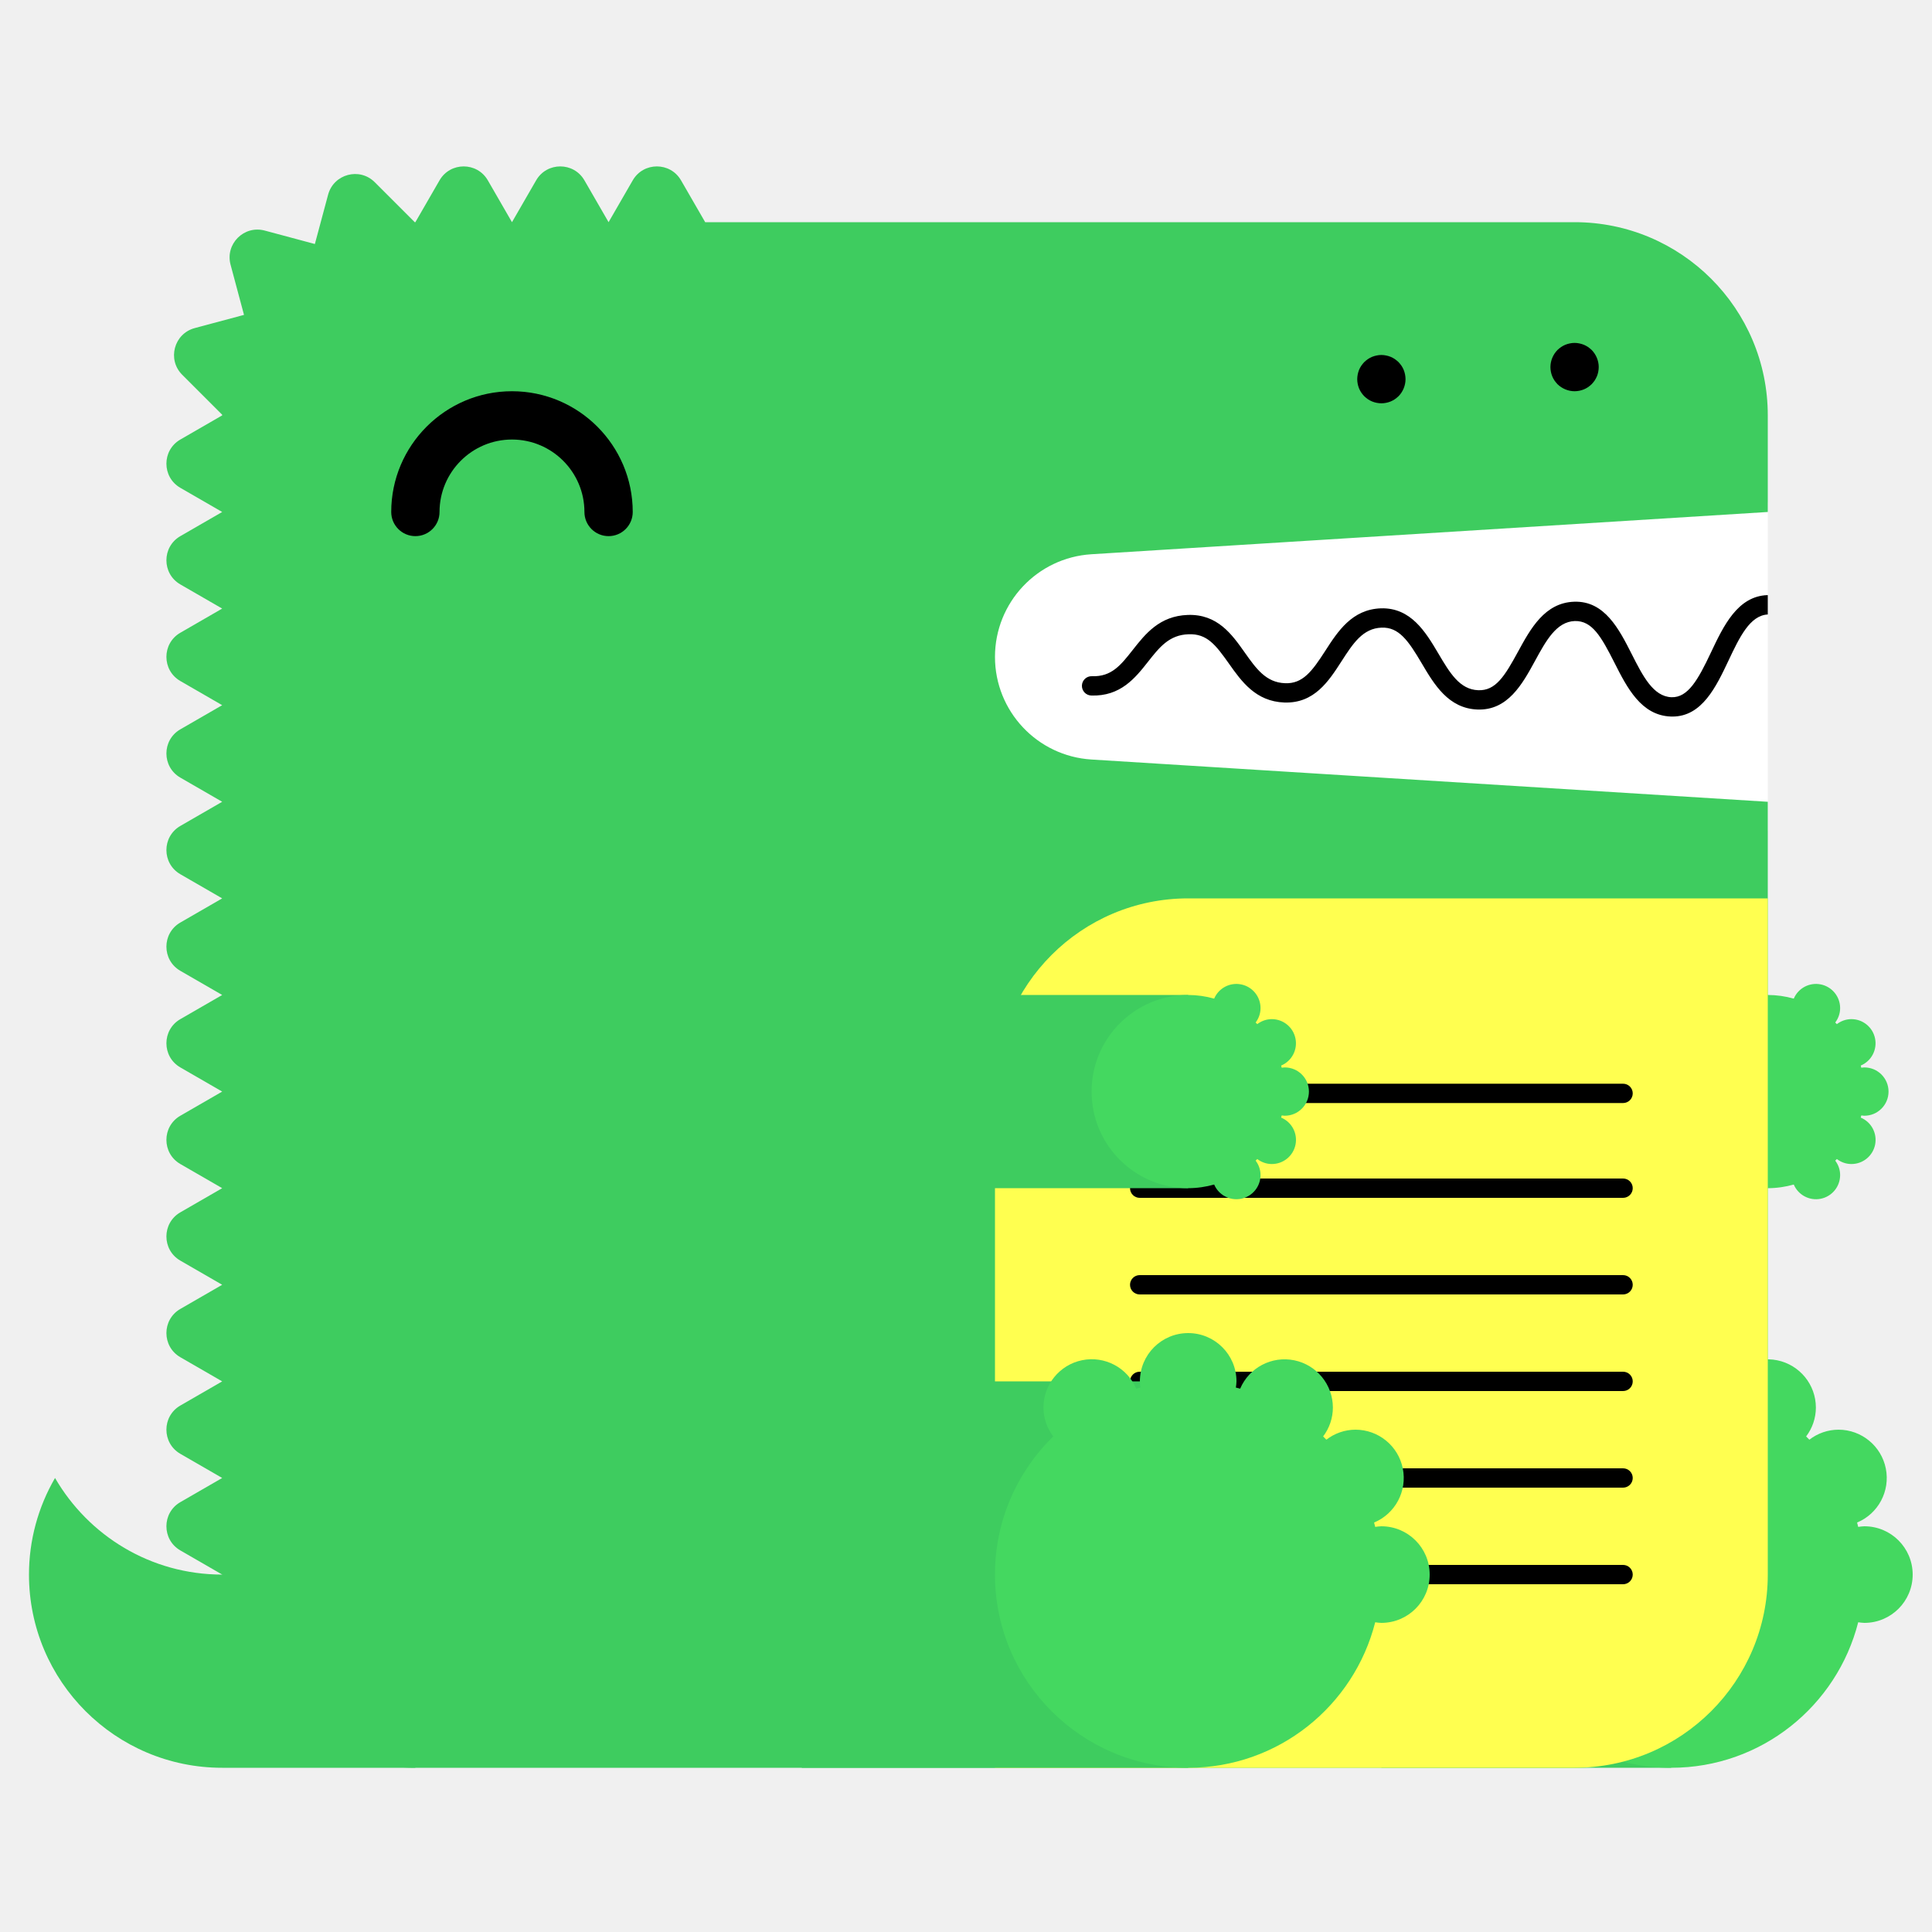
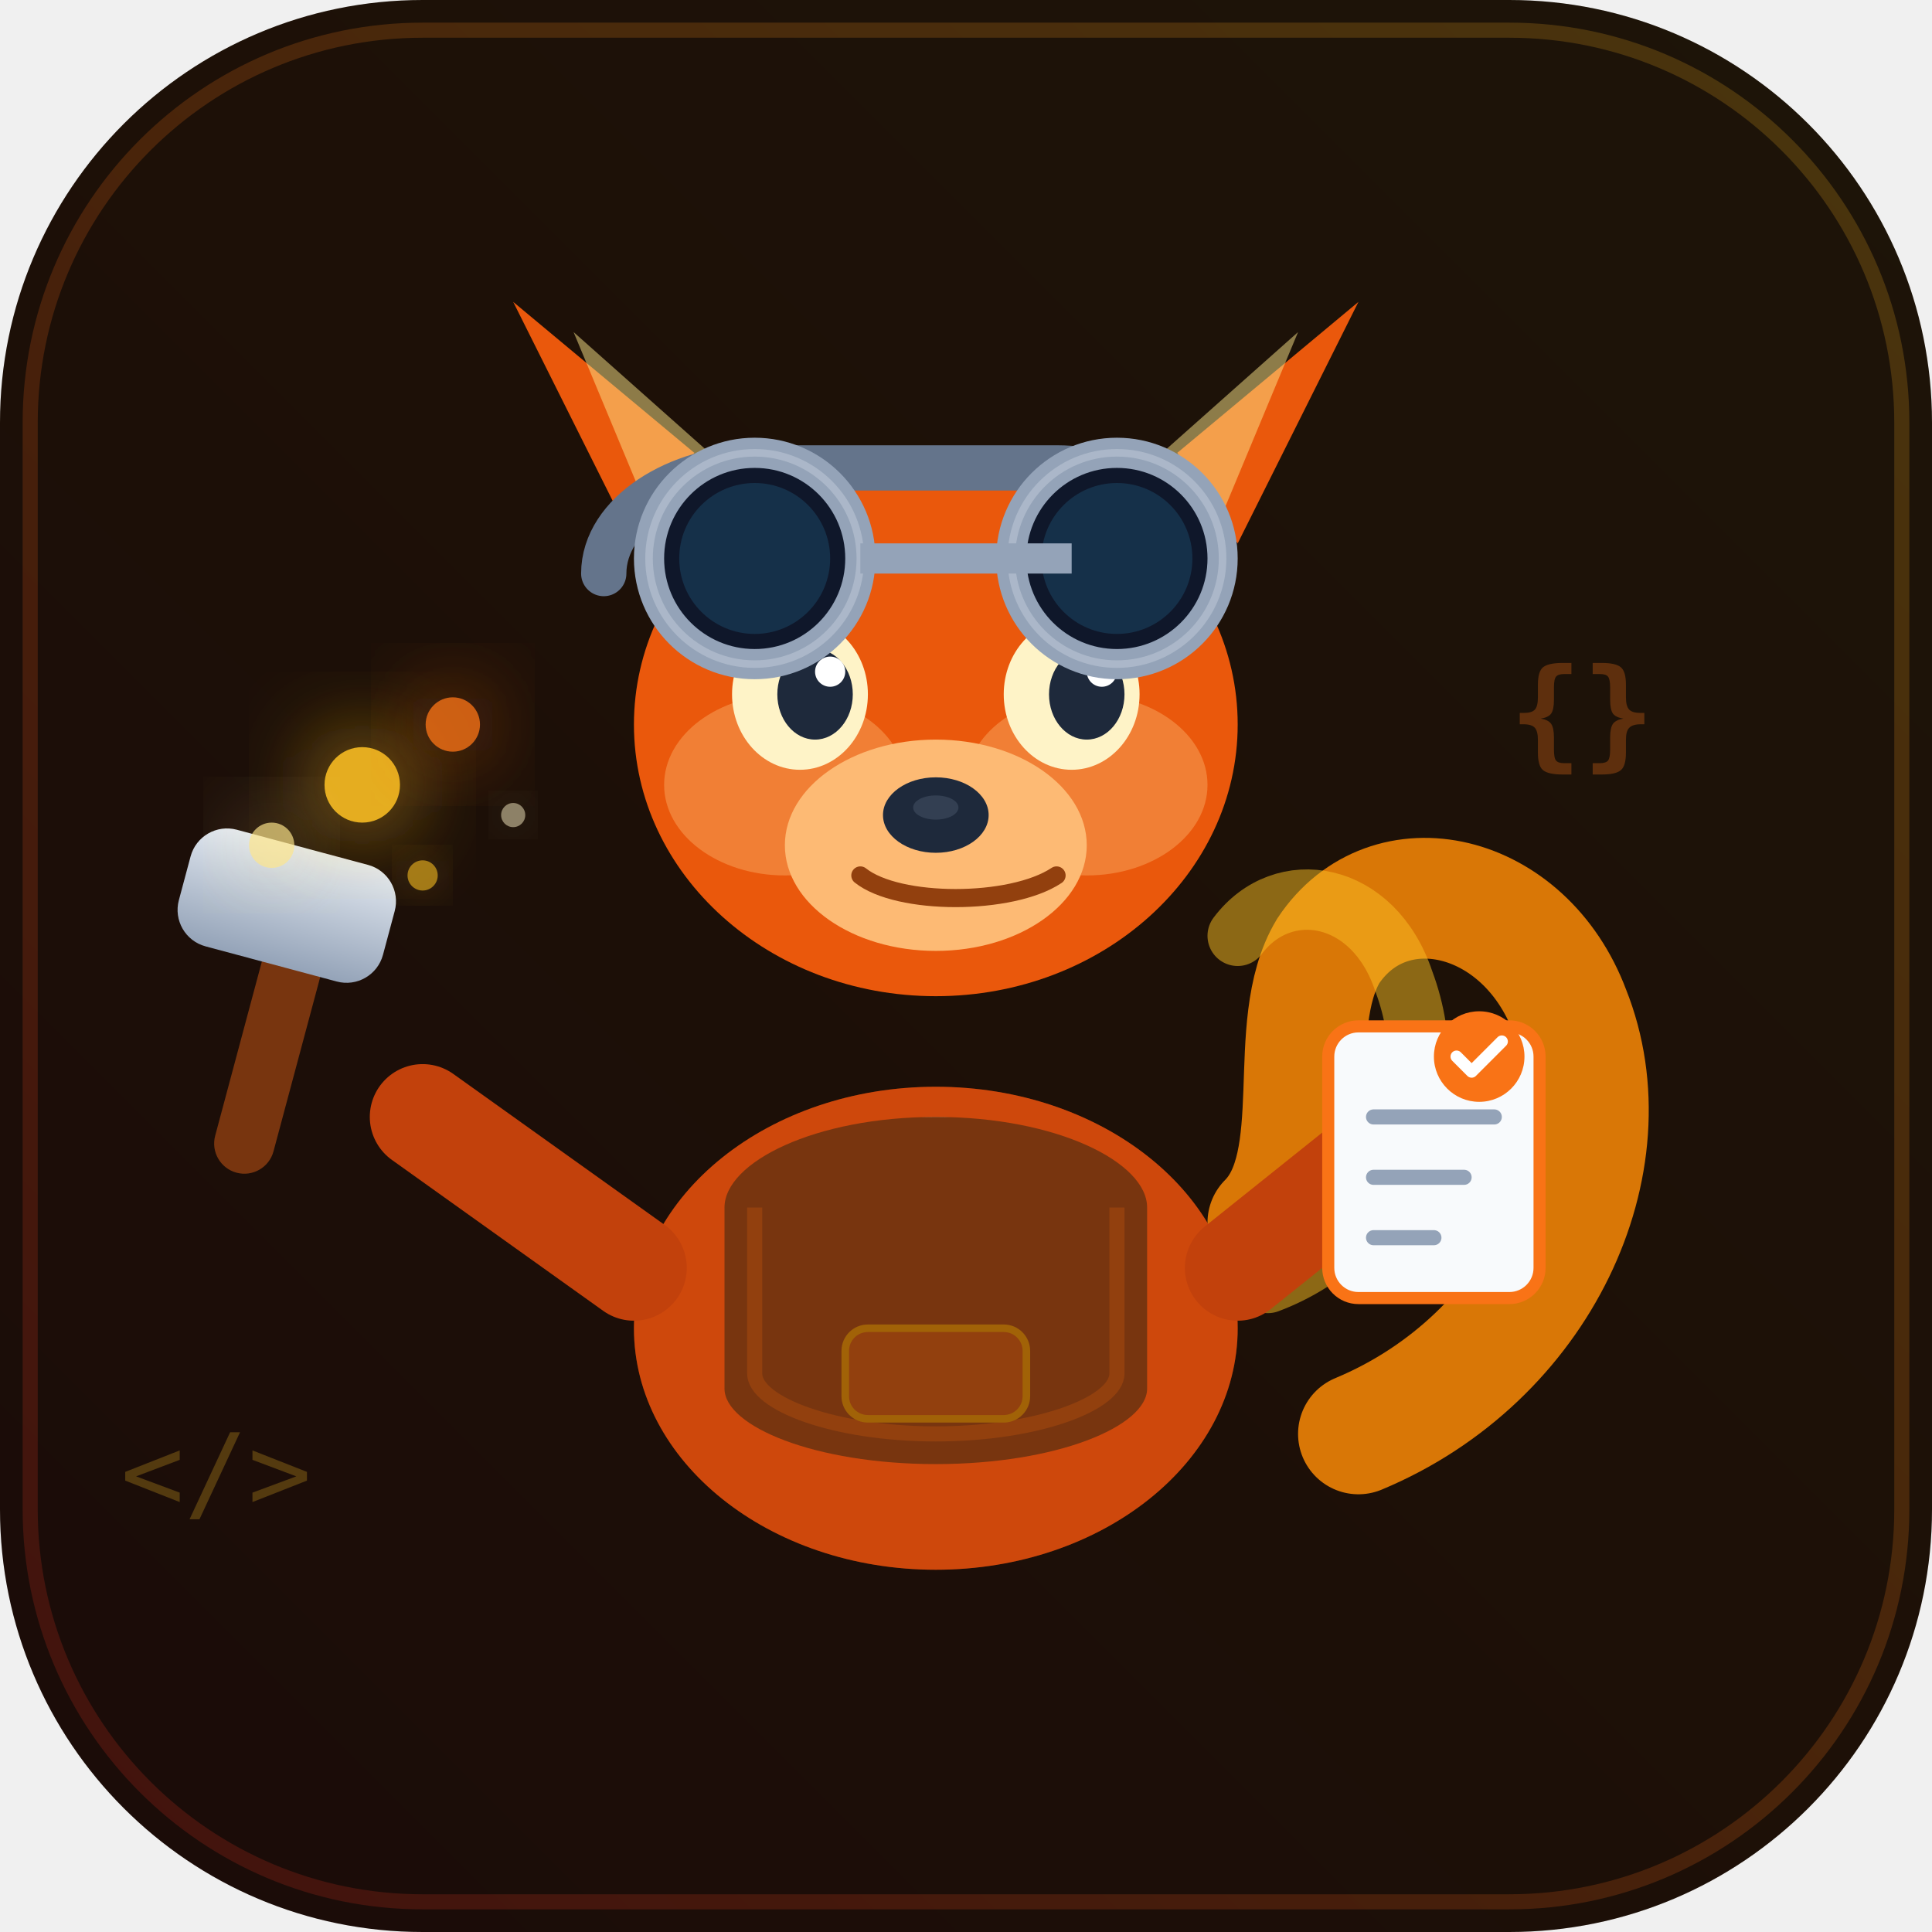
- <svg xmlns="http://www.w3.org/2000/svg" width="200" height="200" viewBox="0 0 200 200">
-   <g fill="none" fill-rule="evenodd">
-     <path fill="#FFF" d="M99 52h84v34H99z" />
-     <path d="M23 163c-7.398 0-13.843-4.027-17.303-10A19.886 19.886 0 0 0 3 163c0 11.046 8.954 20 20 20h20v-20H23z" fill="#3ECC5F" />
-     <path d="M112.98 57.376L183 53V43c0-11.046-8.954-20-20-20H73l-2.5-4.33c-1.112-1.925-3.889-1.925-5 0L63 23l-2.5-4.33c-1.111-1.925-3.889-1.925-5 0L53 23l-2.5-4.33c-1.111-1.925-3.889-1.925-5 0L43 23c-.022 0-.042.003-.065.003l-4.142-4.141c-1.57-1.571-4.252-.853-4.828 1.294l-1.369 5.104-5.192-1.392c-2.148-.575-4.111 1.389-3.535 3.536l1.39 5.193-5.102 1.367c-2.148.576-2.867 3.259-1.296 4.83l4.142 4.142c0 .021-.003.042-.003.064l-4.33 2.5c-1.925 1.111-1.925 3.889 0 5L23 53l-4.33 2.5c-1.925 1.111-1.925 3.889 0 5L23 63l-4.33 2.5c-1.925 1.111-1.925 3.889 0 5L23 73l-4.33 2.5c-1.925 1.111-1.925 3.889 0 5L23 83l-4.33 2.5c-1.925 1.111-1.925 3.889 0 5L23 93l-4.33 2.5c-1.925 1.111-1.925 3.889 0 5L23 103l-4.33 2.5c-1.925 1.111-1.925 3.889 0 5L23 113l-4.33 2.5c-1.925 1.111-1.925 3.889 0 5L23 123l-4.33 2.5c-1.925 1.111-1.925 3.889 0 5L23 133l-4.33 2.5c-1.925 1.111-1.925 3.889 0 5L23 143l-4.33 2.5c-1.925 1.111-1.925 3.889 0 5L23 153l-4.33 2.5c-1.925 1.111-1.925 3.889 0 5L23 163c0 11.046 8.954 20 20 20h120c11.046 0 20-8.954 20-20V83l-70.02-4.376A10.645 10.645 0 0 1 103 68c0-5.621 4.37-10.273 9.98-10.624" fill="#3ECC5F" />
-     <path fill="#3ECC5F" d="M143 183h30v-40h-30z" />
-     <path d="M193 158c-.219 0-.428.037-.639.064-.038-.15-.074-.301-.116-.451A5 5 0 0 0 190.32 148a4.96 4.96 0 0 0-3.016 1.036 26.531 26.531 0 0 0-.335-.336 4.955 4.955 0 0 0 1.011-2.987 5 5 0 0 0-9.599-1.959c-.148-.042-.297-.077-.445-.115.027-.211.064-.42.064-.639a5 5 0 0 0-5-5 5 5 0 0 0-5 5c0 .219.037.428.064.639-.148.038-.297.073-.445.115a4.998 4.998 0 0 0-9.599 1.959c0 1.125.384 2.151 1.011 2.987-3.717 3.632-6.031 8.693-6.031 14.3 0 11.046 8.954 20 20 20 9.339 0 17.16-6.41 19.361-15.064.211.027.42.064.639.064a5 5 0 0 0 5-5 5 5 0 0 0-5-5" fill="#44D860" />
-     <path fill="#3ECC5F" d="M153 123h30v-20h-30z" />
-     <path d="M193 115.5a2.5 2.5 0 1 0 0-5c-.109 0-.214.019-.319.032-.02-.075-.037-.15-.058-.225a2.501 2.501 0 0 0-.963-4.807c-.569 0-1.088.197-1.508.518a6.653 6.653 0 0 0-.168-.168c.314-.417.506-.931.506-1.494a2.5 2.5 0 0 0-4.8-.979A9.987 9.987 0 0 0 183 103c-5.522 0-10 4.478-10 10s4.478 10 10 10c.934 0 1.833-.138 2.69-.377a2.5 2.5 0 0 0 4.8-.979c0-.563-.192-1.077-.506-1.494.057-.055.113-.111.168-.168.42.321.939.518 1.508.518a2.5 2.5 0 0 0 .963-4.807c.021-.074.038-.15.058-.225.105.013.21.032.319.032" fill="#44D860" />
-     <path d="M63 55.5a2.5 2.5 0 0 1-2.5-2.5c0-4.136-3.364-7.5-7.5-7.5s-7.5 3.364-7.5 7.5a2.5 2.5 0 1 1-5 0c0-6.893 5.607-12.5 12.5-12.5S65.5 46.107 65.5 53a2.5 2.5 0 0 1-2.5 2.5" fill="#000" />
-     <path d="M103 183h60c11.046 0 20-8.954 20-20V93h-60c-11.046 0-20 8.954-20 20v70z" fill="#FFFF50" />
-     <path d="M168.02 124h-50.04a1 1 0 1 1 0-2h50.04a1 1 0 1 1 0 2m0 20h-50.04a1 1 0 1 1 0-2h50.04a1 1 0 1 1 0 2m0 20h-50.04a1 1 0 1 1 0-2h50.04a1 1 0 1 1 0 2m0-49.814h-50.04a1 1 0 1 1 0-2h50.04a1 1 0 1 1 0 2m0 19.814h-50.04a1 1 0 1 1 0-2h50.04a1 1 0 1 1 0 2m0 20h-50.04a1 1 0 1 1 0-2h50.04a1 1 0 1 1 0 2M183 61.611c-.012 0-.022-.006-.034-.005-3.09.105-4.552 3.196-5.842 5.923-1.346 2.85-2.387 4.703-4.093 4.647-1.889-.068-2.969-2.202-4.113-4.46-1.314-2.594-2.814-5.536-5.963-5.426-3.046.104-4.513 2.794-5.807 5.167-1.377 2.528-2.314 4.065-4.121 3.994-1.927-.07-2.951-1.805-4.136-3.813-1.321-2.236-2.848-4.75-5.936-4.664-2.994.103-4.465 2.385-5.763 4.4-1.373 2.13-2.335 3.428-4.165 3.351-1.973-.07-2.992-1.51-4.171-3.177-1.324-1.873-2.816-3.993-5.895-3.89-2.928.1-4.399 1.97-5.696 3.618-1.232 1.564-2.194 2.802-4.229 2.724a1 1 0 0 0-.072 2c3.017.101 4.545-1.8 5.872-3.487 1.177-1.496 2.193-2.787 4.193-2.855 1.926-.082 2.829 1.115 4.195 3.045 1.297 1.834 2.769 3.914 5.731 4.021 3.103.104 4.596-2.215 5.918-4.267 1.182-1.834 2.202-3.417 4.15-3.484 1.793-.067 2.769 1.35 4.145 3.681 1.297 2.197 2.766 4.686 5.787 4.796 3.125.108 4.634-2.62 5.949-5.035 1.139-2.088 2.214-4.06 4.119-4.126 1.793-.042 2.728 1.595 4.111 4.33 1.292 2.553 2.757 5.445 5.825 5.556l.169.003c3.064 0 4.518-3.075 5.805-5.794 1.139-2.41 2.217-4.68 4.067-4.773v-2z" fill="#000" />
-     <path fill="#3ECC5F" d="M83 183h40v-40H83z" />
-     <path d="M143 158c-.219 0-.428.037-.639.064-.038-.15-.074-.301-.116-.451A5 5 0 0 0 140.32 148a4.96 4.96 0 0 0-3.016 1.036 26.531 26.531 0 0 0-.335-.336 4.955 4.955 0 0 0 1.011-2.987 5 5 0 0 0-9.599-1.959c-.148-.042-.297-.077-.445-.115.027-.211.064-.42.064-.639a5 5 0 0 0-5-5 5 5 0 0 0-5 5c0 .219.037.428.064.639-.148.038-.297.073-.445.115a4.998 4.998 0 0 0-9.599 1.959c0 1.125.384 2.151 1.011 2.987-3.717 3.632-6.031 8.693-6.031 14.3 0 11.046 8.954 20 20 20 9.339 0 17.16-6.41 19.361-15.064.211.027.42.064.639.064a5 5 0 0 0 5-5 5 5 0 0 0-5-5" fill="#44D860" />
-     <path fill="#3ECC5F" d="M83 123h40v-20H83z" />
-     <path d="M133 115.5a2.5 2.5 0 1 0 0-5c-.109 0-.214.019-.319.032-.02-.075-.037-.15-.058-.225a2.501 2.501 0 0 0-.963-4.807c-.569 0-1.088.197-1.508.518a6.653 6.653 0 0 0-.168-.168c.314-.417.506-.931.506-1.494a2.5 2.5 0 0 0-4.8-.979A9.987 9.987 0 0 0 123 103c-5.522 0-10 4.478-10 10s4.478 10 10 10c.934 0 1.833-.138 2.69-.377a2.5 2.5 0 0 0 4.8-.979c0-.563-.192-1.077-.506-1.494.057-.055.113-.111.168-.168.42.321.939.518 1.508.518a2.5 2.5 0 0 0 .963-4.807c.021-.074.038-.15.058-.225.105.013.21.032.319.032" fill="#44D860" />
-     <path d="M143 41.75c-.16 0-.33-.02-.49-.05a2.52 2.52 0 0 1-.47-.14c-.15-.06-.29-.14-.431-.23-.13-.09-.259-.2-.38-.31-.109-.12-.219-.24-.309-.38s-.17-.28-.231-.43a2.619 2.619 0 0 1-.189-.96c0-.16.02-.33.05-.49.03-.16.08-.31.139-.47.061-.15.141-.29.231-.43.09-.13.2-.26.309-.38.121-.11.25-.22.38-.31.141-.09.281-.17.431-.23.149-.06.31-.11.47-.14.32-.07.65-.07.98 0 .159.03.32.08.47.14.149.06.29.14.43.23.13.09.259.2.38.31.11.12.22.25.31.38.09.14.17.28.23.43.06.16.11.31.14.47.029.16.05.33.05.49 0 .66-.271 1.31-.73 1.77-.121.11-.25.22-.38.31-.14.09-.281.17-.43.23a2.565 2.565 0 0 1-.96.19m20-1.25c-.66 0-1.3-.27-1.771-.73a3.802 3.802 0 0 1-.309-.38c-.09-.14-.17-.28-.231-.43a2.619 2.619 0 0 1-.189-.96c0-.66.27-1.3.729-1.77.121-.11.25-.22.38-.31.141-.09.281-.17.431-.23.149-.06.31-.11.47-.14.32-.07.66-.07.98 0 .159.03.32.08.47.14.149.06.29.14.43.23.13.09.259.2.38.31.459.47.73 1.11.73 1.77 0 .16-.021.33-.05.49-.03.16-.08.32-.14.47-.07.15-.14.29-.23.43-.09.13-.2.26-.31.38-.121.11-.25.22-.38.31-.14.09-.281.17-.43.23a2.565 2.565 0 0 1-.96.19" fill="#000" />
-   </g>
+ <svg xmlns="http://www.w3.org/2000/svg" viewBox="0 0 128 128" role="img" aria-label="specforge mascot — Ember the fox engineer">
+   <defs>
+     <linearGradient id="flame" x1="0%" y1="100%" x2="100%" y2="0%">
+       <stop offset="0%" stop-color="#dc2626" />
+       <stop offset="50%" stop-color="#f97316" />
+       <stop offset="100%" stop-color="#fbbf24" />
+     </linearGradient>
+     <linearGradient id="gold" x1="0%" y1="0%" x2="100%" y2="100%">
+       <stop offset="0%" stop-color="#fde68a" />
+       <stop offset="100%" stop-color="#f59e0b" />
+     </linearGradient>
+     <linearGradient id="steel" x1="0%" y1="0%" x2="0%" y2="100%">
+       <stop offset="0%" stop-color="#e2e8f0" />
+       <stop offset="100%" stop-color="#94a3b8" />
+     </linearGradient>
+     <filter id="glow" x="-50%" y="-50%" width="200%" height="200%">
+       <feGaussianBlur stdDeviation="2" result="b" />
+       <feMerge>
+         <feMergeNode in="b" />
+         <feMergeNode in="SourceGraphic" />
+       </feMerge>
+     </filter>
+     <filter id="hot" x="-100%" y="-100%" width="300%" height="300%">
+       <feGaussianBlur stdDeviation="3" result="b" />
+       <feMerge>
+         <feMergeNode in="b" />
+         <feMergeNode in="SourceGraphic" />
+       </feMerge>
+     </filter>
+   </defs>
+   <rect width="128" height="128" rx="28" fill="#0f0a06" />
+   <rect width="128" height="128" rx="28" fill="url(#flame)" opacity="0.06" />
+   <rect x="2" y="2" width="124" height="124" rx="26" fill="none" stroke="url(#flame)" stroke-opacity="0.2" stroke-width="1" />
+   <path d="M90 95c12-5 18-18 14-28-3-8-12-10-16-4-3 5 0 14-4 18" fill="none" stroke="#d97706" stroke-width="8" stroke-linecap="round" />
+   <path d="M84 85c8-3 12-12 9-20-2-6-8-7-11-3" fill="none" stroke="#fbbf24" stroke-width="4" stroke-linecap="round" opacity="0.5" />
+   <ellipse cx="62" cy="88" rx="20" ry="16" fill="#c2410c" />
+   <ellipse cx="62" cy="88" rx="20" ry="16" fill="#ea580c" opacity="0.3" />
+   <ellipse cx="62" cy="84" rx="12" ry="10" fill="#fed7aa" opacity="0.6" />
+   <path d="M48 80c0-3 6-6 14-6s14 3 14 6v12c0 2.5-6 5-14 5s-14-2.5-14-5z" fill="#78350f" />
+   <path d="M50 80v11c0 2 5.3 4 12 4s12-2 12-4V80" fill="none" stroke="#92400e" stroke-width="1" />
+   <rect x="56" y="88" width="12" height="6" rx="1.5" fill="#92400e" stroke="#a16207" stroke-width="0.5" />
+   <ellipse cx="62" cy="48" rx="20" ry="18" fill="#ea580c" />
+   <ellipse cx="52" cy="52" rx="8" ry="6" fill="#fdba74" opacity="0.4" />
+   <ellipse cx="72" cy="52" rx="8" ry="6" fill="#fdba74" opacity="0.4" />
+   <ellipse cx="62" cy="56" rx="10" ry="7" fill="#fdba74" />
+   <path d="M42 36l-8-16 12 10z" fill="#ea580c" />
+   <path d="M43 34l-5-12 9 8z" fill="#fde68a" opacity="0.5" />
+   <path d="M82 36l8-16-12 10z" fill="#ea580c" />
+   <path d="M81 34l5-12-9 8z" fill="#fde68a" opacity="0.5" />
+   <ellipse cx="53" cy="46" rx="4.5" ry="5" fill="#fef3c7" />
+   <ellipse cx="71" cy="46" rx="4.5" ry="5" fill="#fef3c7" />
+   <ellipse cx="54" cy="46" rx="2.5" ry="3" fill="#1e293b" />
+   <ellipse cx="72" cy="46" rx="2.5" ry="3" fill="#1e293b" />
+   <circle cx="55" cy="44.5" r="1" fill="white" />
+   <circle cx="73" cy="44.5" r="1" fill="white" />
+   <ellipse cx="62" cy="54" rx="3.5" ry="2.5" fill="#1e293b" />
+   <ellipse cx="62" cy="53.5" rx="1.5" ry="0.8" fill="#475569" opacity="0.5" />
+   <path d="M57 58c2.5 2 10 2 13 0" fill="none" stroke="#92400e" stroke-width="1.2" stroke-linecap="round" />
+   <path d="M40 38c0-4 5-7 10-7h20c5 0 10 3 10 7" fill="none" stroke="#64748b" stroke-width="3" stroke-linecap="round" />
+   <circle cx="50" cy="37" r="7" fill="#0f172a" stroke="#94a3b8" stroke-width="2" />
+   <circle cx="50" cy="37" r="5" fill="#38bdf8" opacity="0.15" />
+   <circle cx="50" cy="37" r="7" fill="none" stroke="#e2e8f0" stroke-width="0.5" opacity="0.3" />
+   <circle cx="74" cy="37" r="7" fill="#0f172a" stroke="#94a3b8" stroke-width="2" />
+   <circle cx="74" cy="37" r="5" fill="#38bdf8" opacity="0.15" />
+   <circle cx="74" cy="37" r="7" fill="none" stroke="#e2e8f0" stroke-width="0.5" opacity="0.3" />
+   <path d="M57 37h14" stroke="#94a3b8" stroke-width="2" />
+   <path d="M42 84l-14-10" stroke="#c2410c" stroke-width="7" stroke-linecap="round" />
+   <rect x="16" y="60" width="4" height="18" rx="2" fill="#78350f" transform="rotate(15 18 69)" />
+   <rect x="12" y="56" width="14" height="8" rx="2.5" fill="url(#steel)" transform="rotate(15 19 60)" />
+   <path d="M82 84l10-8" stroke="#c2410c" stroke-width="7" stroke-linecap="round" />
+   <rect x="88" y="68" width="14" height="18" rx="2" fill="#f8fafc" />
+   <rect x="88" y="68" width="14" height="18" rx="2" fill="none" stroke="#f97316" stroke-width="0.8" />
+   <line x1="91" y1="74" x2="99" y2="74" stroke="#94a3b8" stroke-width="1" stroke-linecap="round" />
+   <line x1="91" y1="78" x2="97" y2="78" stroke="#94a3b8" stroke-width="1" stroke-linecap="round" />
+   <line x1="91" y1="82" x2="95" y2="82" stroke="#94a3b8" stroke-width="1" stroke-linecap="round" />
+   <circle cx="98" cy="70" r="3" fill="#f97316" />
+   <path d="M96.5 70l1 1 2-2" fill="none" stroke="white" stroke-width="0.8" stroke-linecap="round" stroke-linejoin="round" />
+   <circle cx="24" cy="52" r="2.5" fill="#fbbf24" filter="url(#hot)" opacity="0.9" />
+   <circle cx="30" cy="48" r="1.8" fill="#f97316" filter="url(#hot)" opacity="0.8" />
+   <circle cx="18" cy="56" r="1.5" fill="#fde68a" filter="url(#hot)" opacity="0.7" />
+   <circle cx="28" cy="58" r="1" fill="#fbbf24" filter="url(#glow)" opacity="0.6" />
+   <circle cx="34" cy="54" r="0.8" fill="#fef3c7" filter="url(#glow)" opacity="0.5" />
+   <text x="100" y="50" font-family="monospace" font-size="8" fill="#f97316" opacity="0.3" font-weight="bold">{}</text>
+   <text x="8" y="100" font-family="monospace" font-size="7" fill="#fbbf24" opacity="0.25">&lt;/&gt;</text>
</svg>
